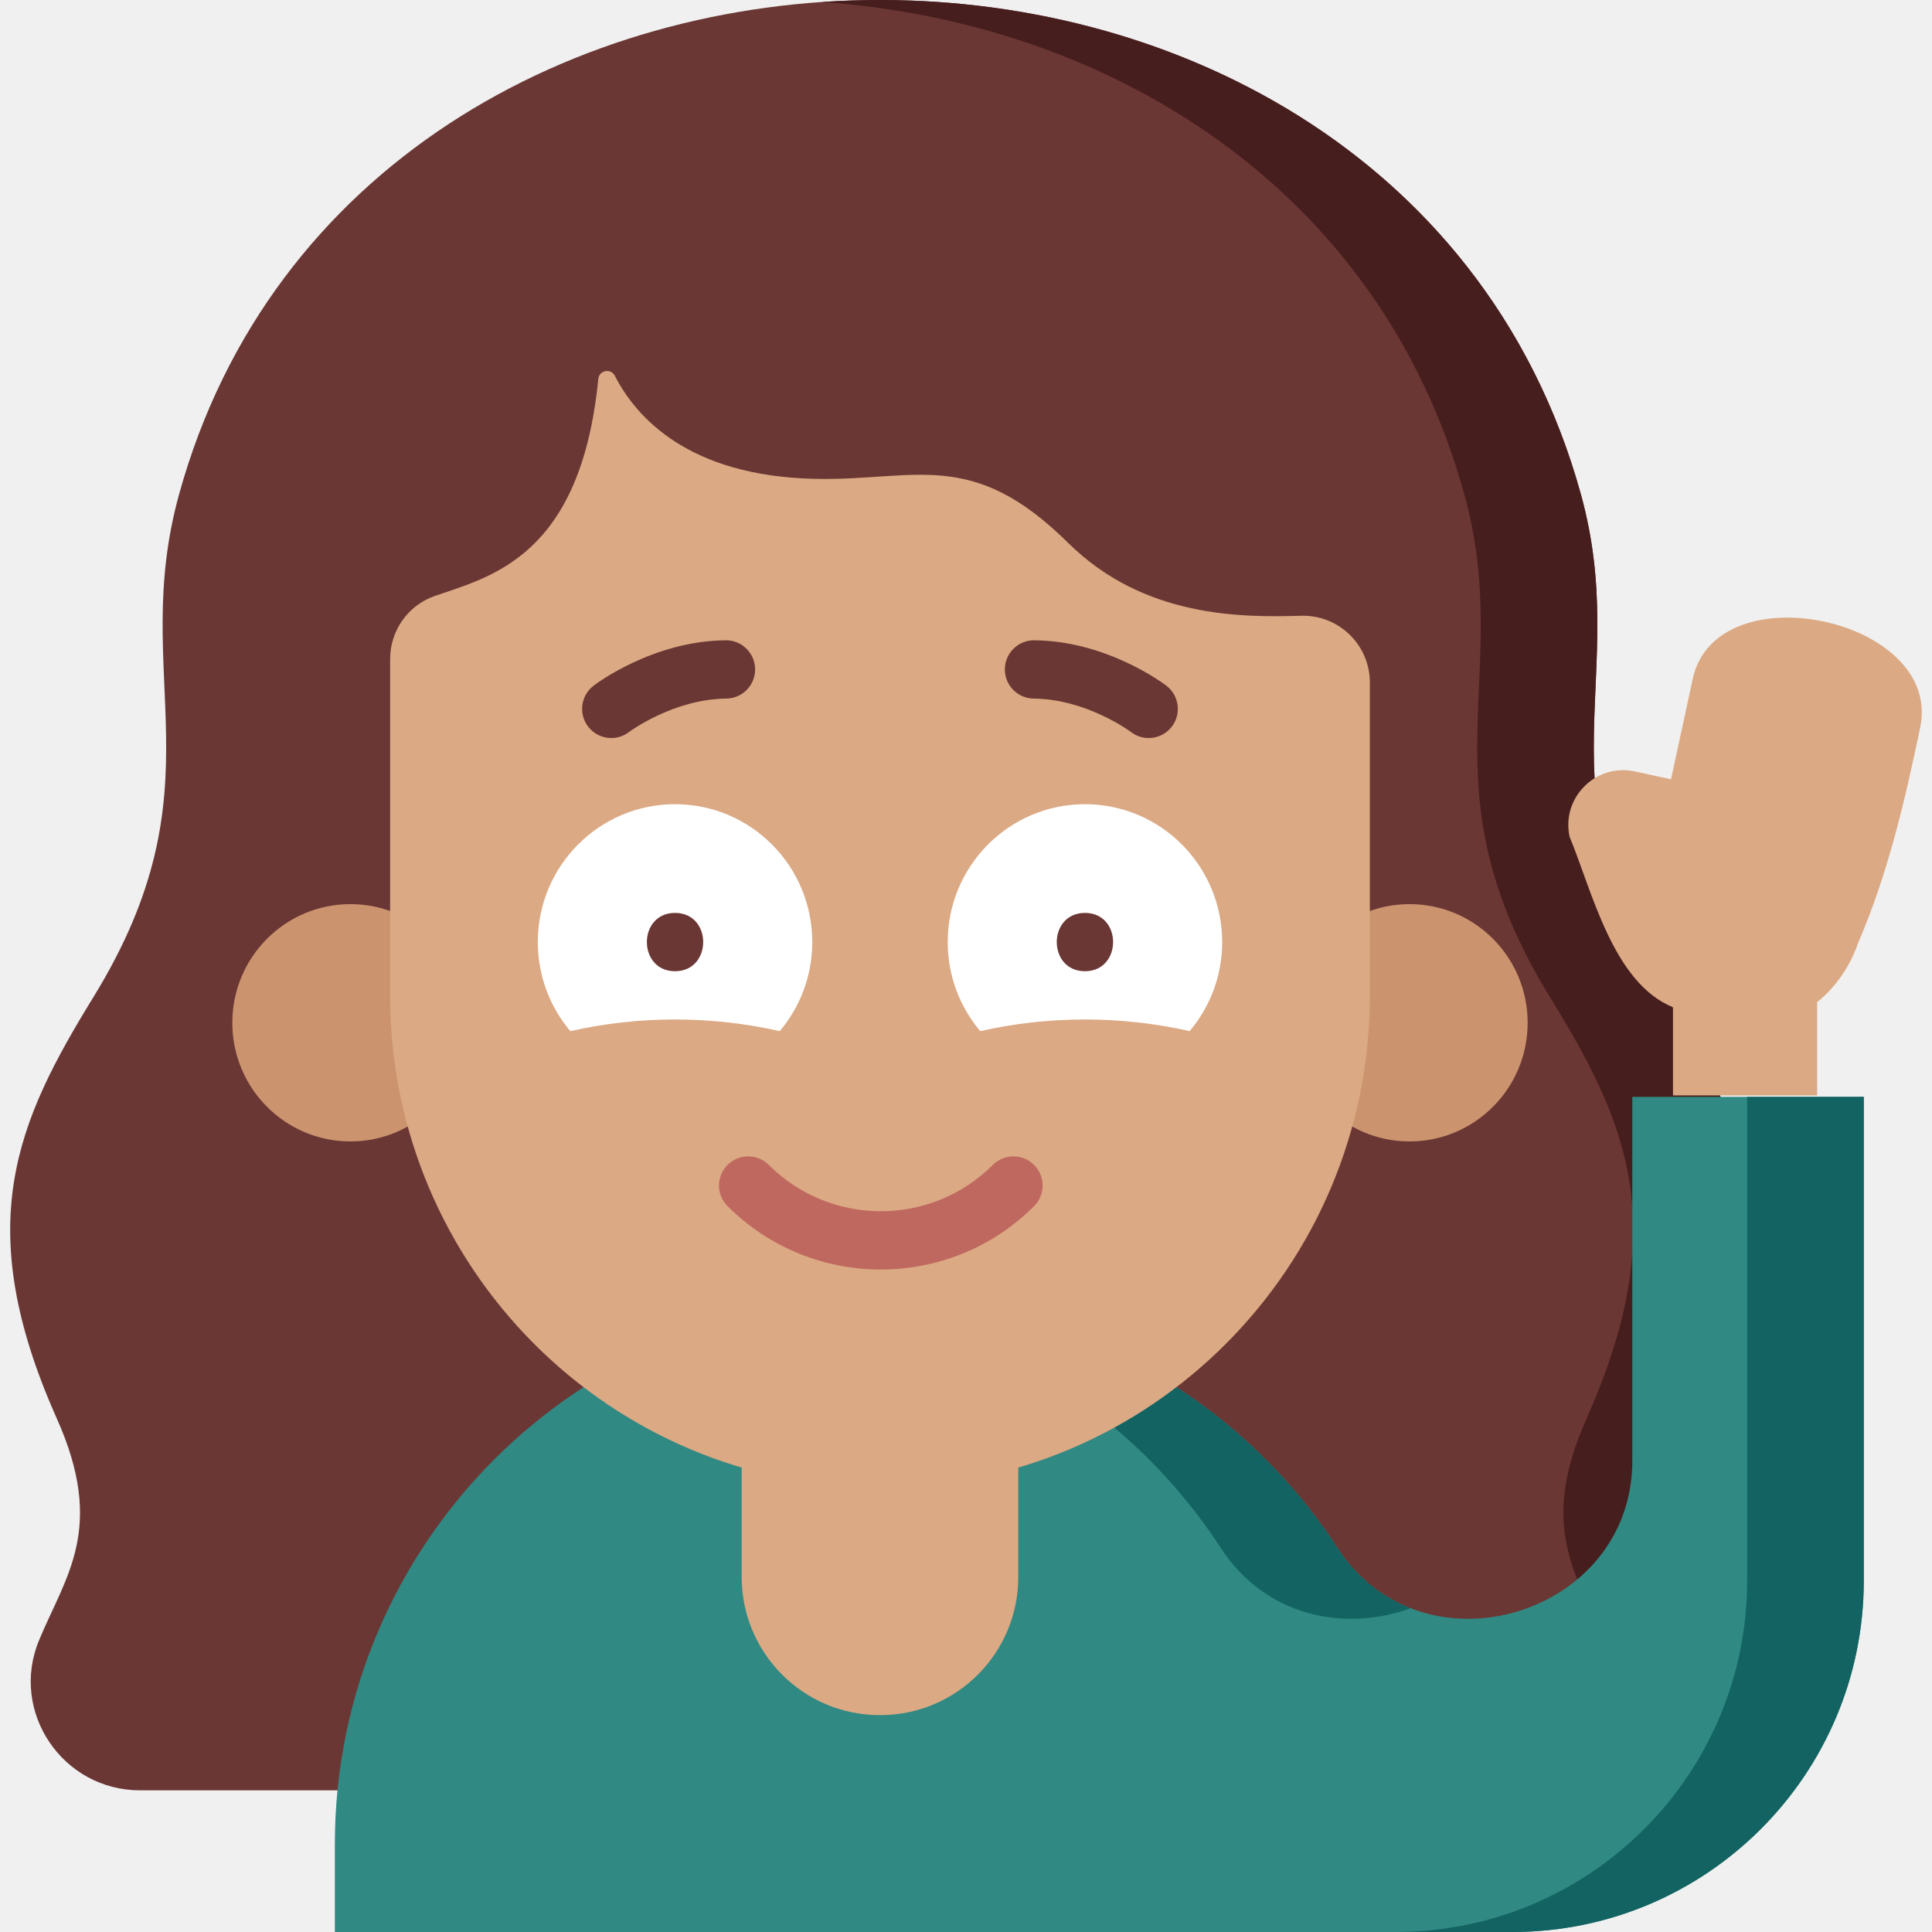
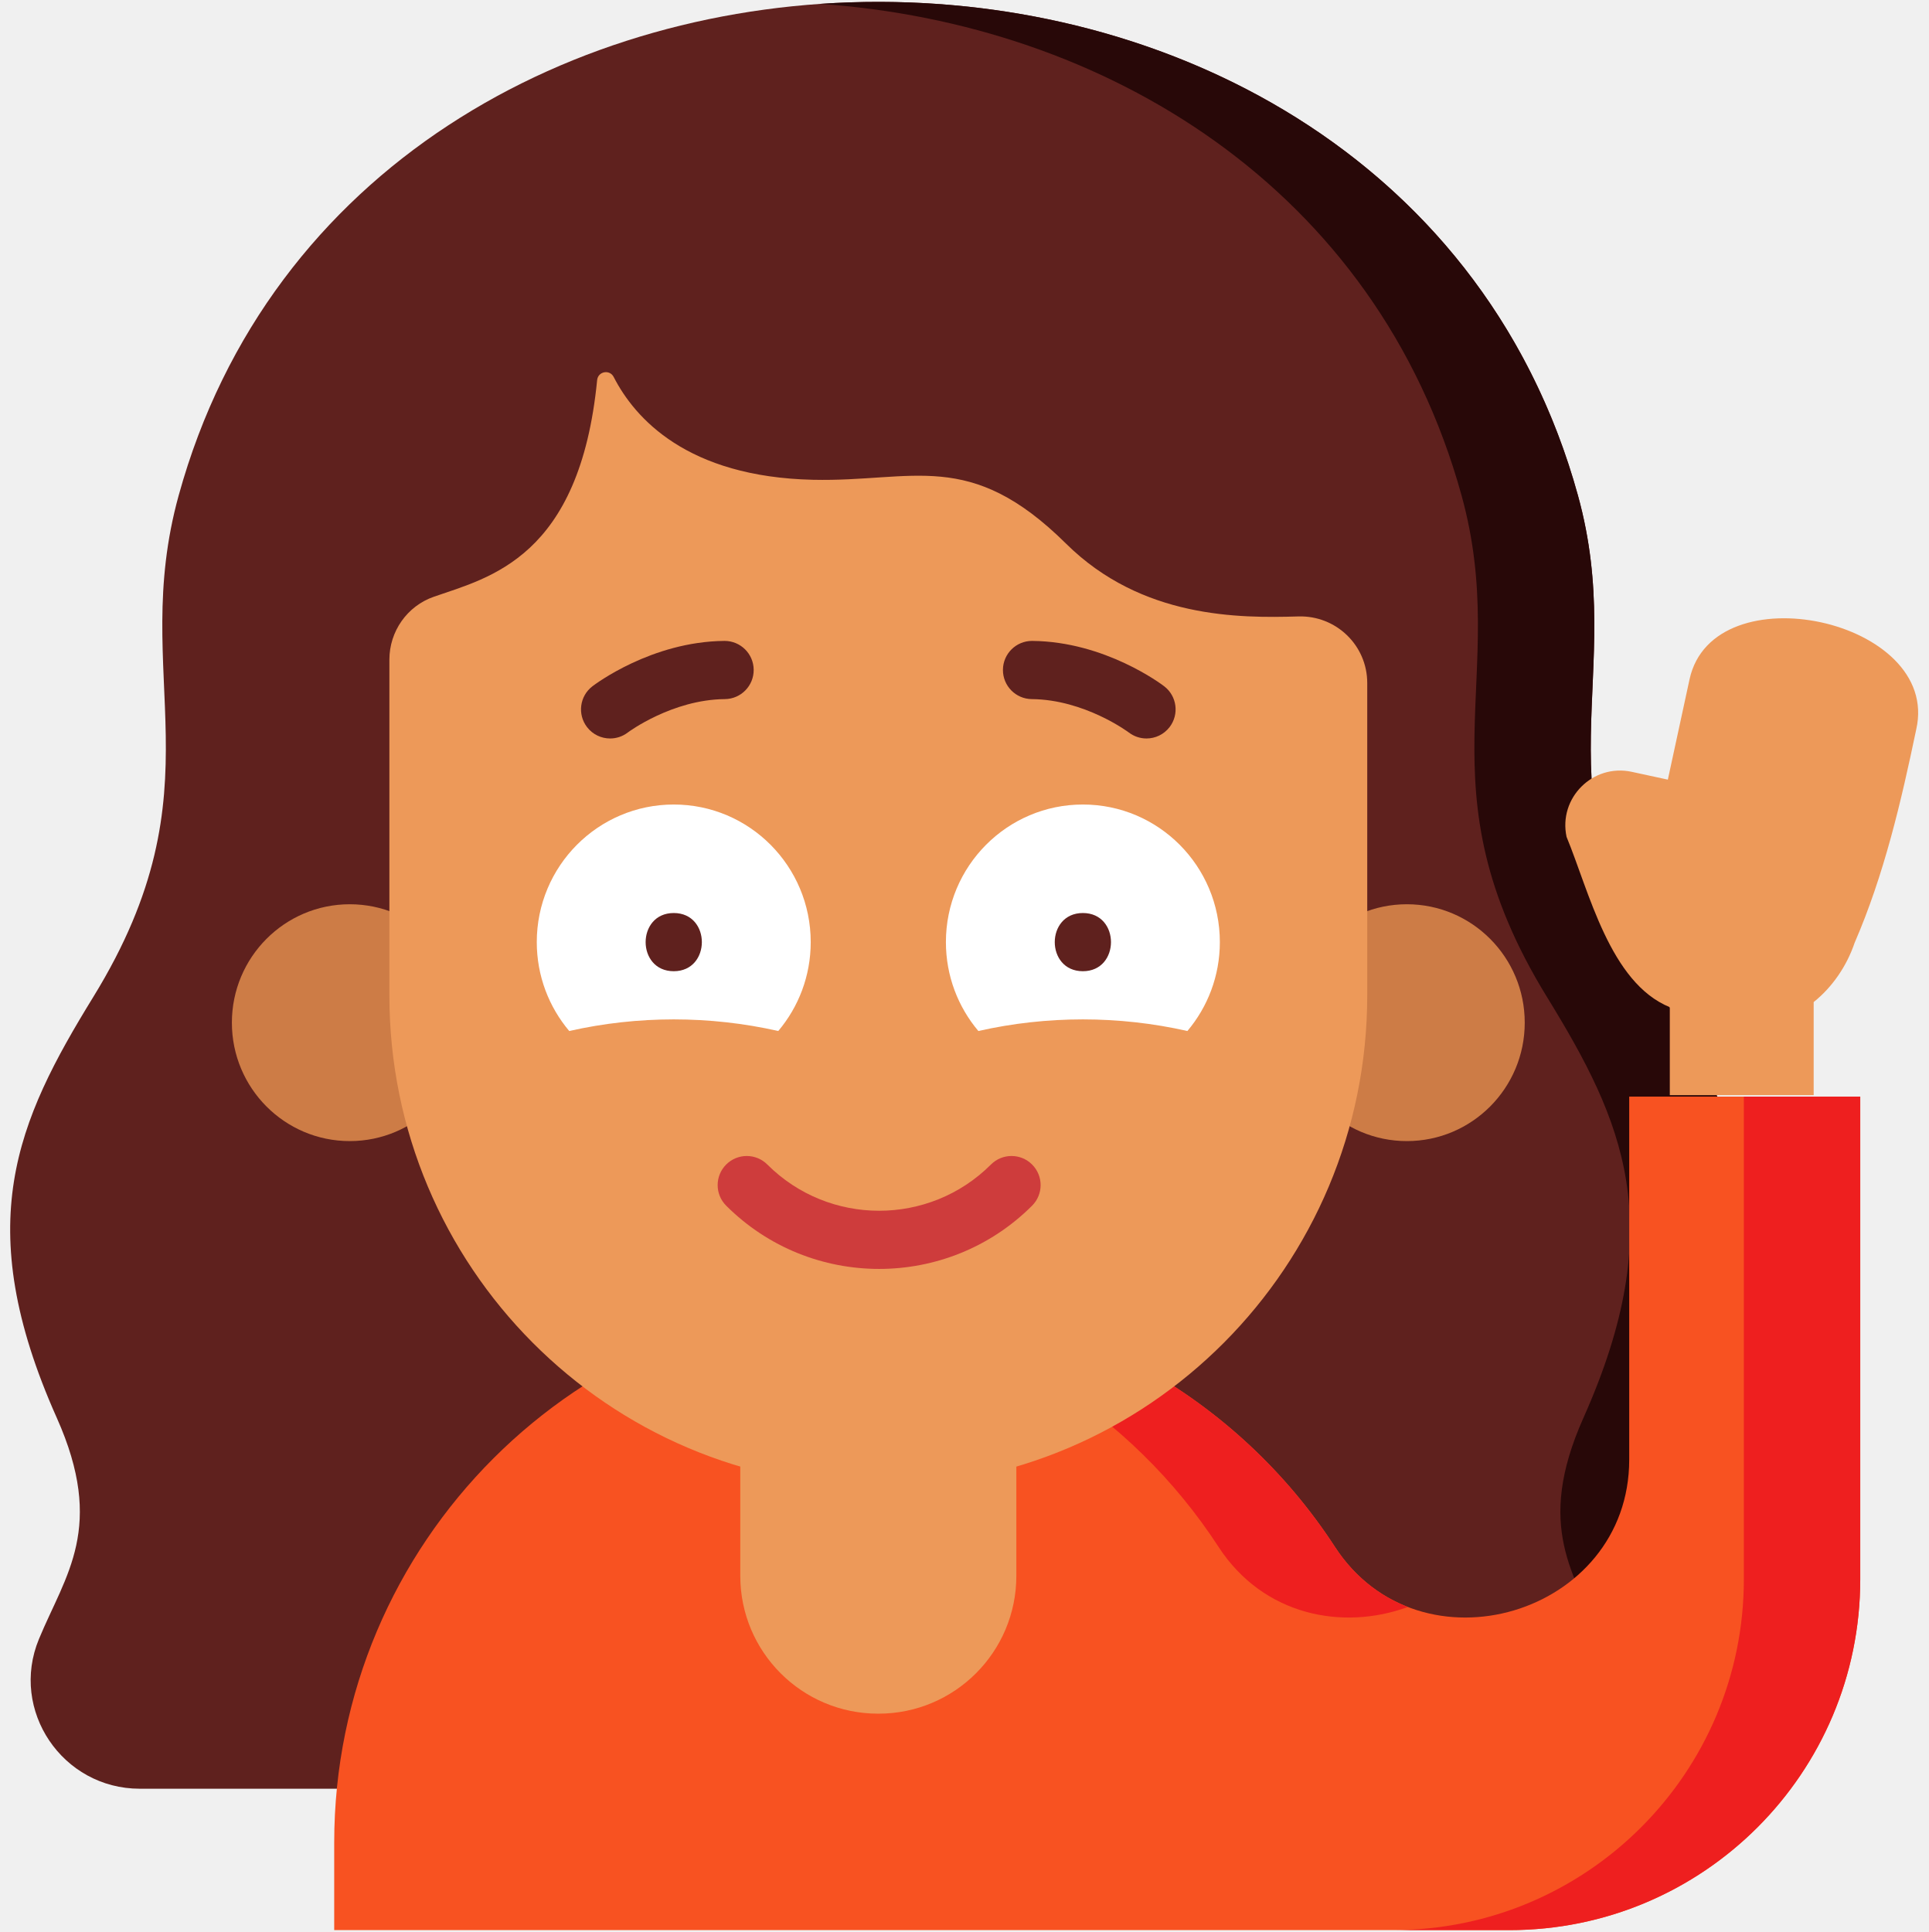
- <svg xmlns="http://www.w3.org/2000/svg" id="Layer_1" enable-background="new 0 0 512 512" height="300" viewBox="0 0 512 512" width="300" version="1.1">
-   <g width="100%" height="100%" transform="matrix(1,0,0,1,0,0)">
-     <g>
-       <g>
-         <g>
-           <path d="m429.317 474.455c20.491 0 34.592-20.803 26.757-39.737-7.09-17.133-17.734-29.622-4.74-58.744 22.961-51.459 10.602-78.75-9.714-111.79-34.441-56.012-9.261-84.62-22.653-133.142-48.223-174.717-323.296-174.728-371.523 0-13.393 48.522 11.788 77.129-22.653 133.142-20.316 33.04-32.675 60.331-9.714 111.79 12.994 29.122 2.35 41.612-4.74 58.744-7.835 18.934 6.266 39.737 26.757 39.737z" fill="#6b3734" fill-opacity="1" data-original-color="#735351ff" stroke="none" stroke-opacity="1" />
-           <path d="m451.334 375.974c22.961-51.459 10.602-78.75-9.714-111.79-34.441-56.013-9.261-84.62-22.653-133.142-25.65-92.932-115.481-136.437-201.217-130.508 75.454 5.217 147.738 48.721 170.312 130.508 13.393 48.522-11.788 77.13 22.653 133.142 20.316 33.04 32.675 60.331 9.714 111.79-12.994 29.122-2.35 41.612 4.74 58.744 7.835 18.934-6.266 39.737-26.757 39.737h30.905c20.491 0 34.592-20.804 26.757-39.737-7.09-17.133-17.734-29.623-4.74-58.744z" fill="#471e1e" fill-opacity="1" data-original-color="#664442ff" stroke="none" stroke-opacity="1" />
-           <g>
-             <g>
-               <ellipse cx="373.544" cy="271.048" fill="#cb946f" rx="31.298" ry="31.444" fill-opacity="1" data-original-color="#fac8a2ff" stroke="none" stroke-opacity="1" />
-             </g>
-             <g>
-               <ellipse cx="92.867" cy="271.048" fill="#cb946f" rx="31.298" ry="31.444" fill-opacity="1" data-original-color="#fac8a2ff" stroke="none" stroke-opacity="1" />
-             </g>
-           </g>
-           <path d="m400.758 512c51.455 0 93.167-41.712 93.167-93.167v-128.15h-61.343v96.399c0 41.236-55.616 57.788-78.144 23.145-25.723-39.556-70.313-65.715-121.013-65.715h-.439c-79.666 0-144.248 64.582-144.248 144.248v23.24z" fill="#308983" fill-opacity="1" data-original-color="#ff80b3ff" stroke="none" stroke-opacity="1" />
-           <g fill="#ff6ba7">
-             <path d="m323.533 410.227c11.889 18.283 32.993 22.307 50.275 15.969-7.467-2.902-14.267-8.122-19.37-15.969-25.723-39.556-70.312-65.715-121.013-65.715h-.439c-5.144 0-10.225.27-15.23.795 44.322 4.654 82.665 29.379 105.777 64.92z" fill="#126362" fill-opacity="1" data-original-color="#ff6ba7ff" stroke="none" stroke-opacity="1" />
-             <path d="m463.019 290.683v128.15c0 51.455-41.712 93.167-93.167 93.167h30.905c51.455 0 93.167-41.712 93.167-93.167v-128.15z" fill="#126362" fill-opacity="1" data-original-color="#ff6ba7ff" stroke="none" stroke-opacity="1" />
-           </g>
-           <path d="m233.261 454.528h-.111c-20.21 0-36.594-16.384-36.594-36.594v-59.226h73.298v59.226c.001 20.21-16.383 36.594-36.593 36.594z" fill="#dba983" fill-opacity="1" data-original-color="#ffd8baff" stroke="none" stroke-opacity="1" />
-           <g>
-             <path d="m158.549 100.439c-4.633 47.132-28.565 52.383-43.343 57.509-7.086 2.458-11.818 9.18-11.818 16.711v89.116c0 72.03 58.121 130.421 129.818 130.421 71.696 0 129.818-58.392 129.818-130.421v-82.906c0-10.037-8.296-17.981-18.283-17.687-15.63.459-41.584.577-61.692-19.332-25.633-25.379-40.459-16.343-67.21-16.954-33.445-.764-47.285-16.346-52.895-27.297-1.071-2.087-4.165-1.496-4.395.84z" fill="#dba983" fill-opacity="1" data-original-color="#ffd8baff" stroke="none" stroke-opacity="1" />
-           </g>
-         </g>
-         <g>
-           <g fill="#fff">
-             <path d="m178.891 213.119c-20.086 0-36.368 16.358-36.368 36.537 0 9 3.245 17.234 8.615 23.602 18.215-4.113 37.29-4.113 55.505 0 5.371-6.367 8.616-14.602 8.616-23.602 0-20.179-16.282-36.537-36.368-36.537z" fill="#ffffff" fill-opacity="1" data-original-color="#ffffffff" stroke="none" stroke-opacity="1" />
-             <path d="m287.52 213.119c-20.086 0-36.368 16.358-36.368 36.537 0 9 3.245 17.234 8.615 23.602 18.215-4.113 37.29-4.113 55.505 0 5.371-6.367 8.616-14.602 8.616-23.602 0-20.179-16.283-36.537-36.368-36.537z" fill="#ffffff" fill-opacity="1" data-original-color="#ffffffff" stroke="none" stroke-opacity="1" />
-           </g>
-           <g>
-             <g>
-               <g>
-                 <path d="m178.891 257.383c9.943 0 9.96-15.453 0-15.453-9.943 0-9.96 15.453 0 15.453z" fill="#6b3734" fill-opacity="1" data-original-color="#735351ff" stroke="none" stroke-opacity="1" />
-               </g>
-             </g>
-             <g>
-               <path d="m287.52 257.383c9.943 0 9.96-15.453 0-15.453-9.943 0-9.96 15.453 0 15.453z" fill="#6b3734" fill-opacity="1" data-original-color="#735351ff" stroke="none" stroke-opacity="1" />
-             </g>
-           </g>
-         </g>
-         <g>
-           <g>
-             <path d="m162 195.588c-2.319 0-4.611-1.039-6.133-3.02-2.6-3.384-1.963-8.235 1.421-10.834.632-.485 15.692-11.884 35.035-12.052.023-.001.046-.001.068-.001 4.236 0 7.688 3.415 7.724 7.659.037 4.267-3.392 7.756-7.659 7.793-13.998.122-25.641 8.768-25.755 8.855-1.403 1.078-3.058 1.6-4.701 1.6z" fill="#6b3734" fill-opacity="1" data-original-color="#735351ff" stroke="none" stroke-opacity="1" />
-           </g>
-           <g>
-             <path d="m304.41 195.588c-1.635 0-3.282-.517-4.681-1.583-.188-.141-11.769-8.749-25.775-8.871-4.267-.037-7.696-3.526-7.659-7.793.037-4.244 3.489-7.659 7.724-7.659.023 0 .046 0 .068.001 19.343.167 34.402 11.566 35.034 12.052 3.384 2.6 4.02 7.45 1.421 10.834-1.521 1.979-3.813 3.019-6.132 3.019z" fill="#6b3734" fill-opacity="1" data-original-color="#735351ff" stroke="none" stroke-opacity="1" />
-           </g>
-         </g>
-       </g>
-       <path d="m448.595 179.903-5.757 26.613-9.586-2.074c-10.328-2.234-19.518 6.937-17.306 17.27 5.982 14.46 11.509 38.747 27.412 45.223v23.361h38.198v-24.716c4.963-3.967 8.788-9.577 10.872-15.732 7.837-18.088 12.35-37.468 16.371-56.715 6.594-29.125-53.947-42.154-60.204-13.23z" fill="#dba983" fill-opacity="1" data-original-color="#ffd8baff" stroke="none" stroke-opacity="1" />
-       <path d="m233.425 336.436c-14.71 0-29.414-5.597-40.613-16.795-3.018-3.017-3.018-7.909 0-10.927 3.017-3.017 7.909-3.017 10.927 0 16.369 16.368 43.003 16.369 59.372 0 3.018-3.018 7.91-3.018 10.927 0 3.018 3.018 3.018 7.909 0 10.927-11.196 11.195-25.908 16.795-40.613 16.795z" fill="#bf685f" fill-opacity="1" data-original-color="#f0b07fff" stroke="none" stroke-opacity="1" />
-     </g>
+ <svg xmlns="http://www.w3.org/2000/svg" width="512" height="513" viewBox="0 0 512 513" fill="none">
+   <g clip-path="url(#clip0_654_8695)">
+     <path d="M429.317 474.955C449.808 474.955 463.909 454.152 456.074 435.218C448.984 418.085 438.34 405.596 451.334 376.474C474.295 325.015 461.936 297.724 441.62 264.684C407.179 208.672 432.359 180.064 418.967 131.542C370.744 -43.175 95.671 -43.186 47.444 131.542C34.051 180.064 59.232 208.671 24.791 264.684C4.475 297.724 -7.884 325.015 15.077 376.474C28.071 405.596 17.427 418.086 10.337 435.218C2.502 454.152 16.603 474.955 37.094 474.955H429.317Z" fill="#5F211E" />
+     <path d="M451.334 376.473C474.295 325.014 461.936 297.723 441.62 264.683C407.179 208.67 432.359 180.063 418.967 131.541C393.317 38.609 303.486 -4.896 217.75 1.033C293.204 6.25 365.488 49.754 388.062 131.541C401.455 180.063 376.274 208.671 410.715 264.683C431.031 297.723 443.39 325.014 420.429 376.473C407.435 405.595 418.079 418.085 425.169 435.217C433.004 454.151 418.903 474.954 398.412 474.954H429.317C449.808 474.954 463.909 454.15 456.074 435.217C448.984 418.084 438.34 405.594 451.334 376.473Z" fill="#280808" />
+     <path d="M373.544 302.992C390.829 302.992 404.842 288.914 404.842 271.548C404.842 254.181 390.829 240.104 373.544 240.104C356.258 240.104 342.246 254.181 342.246 271.548C342.246 288.914 356.258 302.992 373.544 302.992Z" fill="#CD7C46" />
+     <path d="M92.867 302.992C110.152 302.992 124.165 288.914 124.165 271.548C124.165 254.181 110.152 240.104 92.867 240.104C75.581 240.104 61.569 254.181 61.569 271.548C61.569 288.914 75.581 302.992 92.867 302.992Z" fill="#CD7C46" />
+     <path d="M400.758 512.501C452.213 512.501 493.925 470.789 493.925 419.334V291.184H432.582V387.583C432.582 428.819 376.966 445.371 354.438 410.728C328.715 371.172 284.125 345.013 233.425 345.013H232.986C153.32 345.013 88.738 409.595 88.738 489.261V512.501H400.758Z" fill="#F85221" />
+     <path d="M323.533 410.729C335.422 429.012 356.526 433.036 373.808 426.698C366.341 423.796 359.541 418.576 354.438 410.729C328.715 371.173 284.126 345.014 233.425 345.014H232.986C227.842 345.014 222.761 345.284 217.756 345.809C262.078 350.463 300.421 375.188 323.533 410.729Z" fill="#EE1F1F" />
+     <path d="M463.019 291.184V419.334C463.019 470.789 421.307 512.501 369.852 512.501H400.757C452.212 512.501 493.924 470.789 493.924 419.334V291.184H463.019Z" fill="#EE1F1F" />
+     <path d="M233.262 455.027H233.151C212.941 455.027 196.557 438.643 196.557 418.433V359.207H269.855V418.433C269.856 438.643 253.472 455.027 233.262 455.027Z" fill="#ED9959" />
+     <path d="M158.549 100.938C153.916 148.07 129.984 153.321 115.206 158.447C108.12 160.905 103.388 167.627 103.388 175.158V264.274C103.388 336.304 161.509 394.695 233.206 394.695C304.902 394.695 363.024 336.303 363.024 264.274V181.368C363.024 171.331 354.728 163.387 344.741 163.681C329.111 164.14 303.157 164.258 283.049 144.349C257.416 118.97 242.59 128.006 215.839 127.395C182.394 126.631 168.554 111.049 162.944 100.098C161.873 98.011 158.779 98.602 158.549 100.938Z" fill="#ED9959" />
+     <path d="M178.891 213.621C158.805 213.621 142.523 229.979 142.523 250.158C142.523 259.158 145.768 267.392 151.138 273.76C169.353 269.647 188.428 269.647 206.643 273.76C212.014 267.393 215.259 259.158 215.259 250.158C215.259 229.979 198.977 213.621 178.891 213.621Z" fill="white" />
+     <path d="M287.521 213.621C267.435 213.621 251.153 229.979 251.153 250.158C251.153 259.158 254.398 267.392 259.768 273.76C277.983 269.647 297.058 269.647 315.273 273.76C320.644 267.393 323.889 259.158 323.889 250.158C323.889 229.979 307.606 213.621 287.521 213.621Z" fill="white" />
+     <path d="M178.891 257.885C188.834 257.885 188.851 242.432 178.891 242.432C168.948 242.432 168.931 257.885 178.891 257.885Z" fill="#5F211E" />
+     <path d="M287.52 257.885C297.463 257.885 297.48 242.432 287.52 242.432C277.577 242.432 277.56 257.885 287.52 257.885Z" fill="#5F211E" />
+     <path d="M162 196.087C159.681 196.087 157.389 195.048 155.867 193.067C153.267 189.683 153.904 184.832 157.288 182.233C157.92 181.748 172.98 170.349 192.323 170.181C192.346 170.18 192.369 170.18 192.391 170.18C196.627 170.18 200.079 173.595 200.115 177.839C200.152 182.106 196.723 185.595 192.456 185.632C178.458 185.754 166.815 194.4 166.701 194.487C165.298 195.565 163.643 196.087 162 196.087Z" fill="#5F211E" />
+     <path d="M304.41 196.086C302.775 196.086 301.128 195.569 299.729 194.503C299.541 194.362 287.96 185.754 273.954 185.632C269.687 185.595 266.258 182.106 266.295 177.839C266.332 173.595 269.784 170.18 274.019 170.18C274.042 170.18 274.065 170.18 274.087 170.181C293.43 170.348 308.489 181.747 309.121 182.233C312.505 184.833 313.141 189.683 310.542 193.067C309.021 195.046 306.729 196.086 304.41 196.086Z" fill="#5F211E" />
+     <path d="M448.595 180.402L442.838 207.015L433.252 204.941C422.924 202.707 413.734 211.878 415.946 222.211C421.928 236.671 427.455 260.958 443.358 267.434V290.795H481.556V266.079C486.519 262.112 490.344 256.502 492.428 250.347C500.265 232.259 504.778 212.879 508.799 193.632C515.393 164.507 454.852 151.478 448.595 180.402Z" fill="#ED9959" />
+     <path d="M233.425 336.935C218.715 336.935 204.011 331.338 192.812 320.14C189.794 317.123 189.794 312.231 192.812 309.213C195.829 306.196 200.721 306.196 203.739 309.213C220.108 325.581 246.742 325.582 263.111 309.213C266.129 306.195 271.021 306.195 274.038 309.213C277.056 312.231 277.056 317.122 274.038 320.14C262.842 331.335 248.13 336.935 233.425 336.935Z" fill="#CE3C3C" />
  </g>
+   <defs>
+     <clipPath id="clip0_654_8695">
+       <rect width="512" height="512" fill="white" transform="translate(0 0.5)" />
+     </clipPath>
+   </defs>
</svg>
